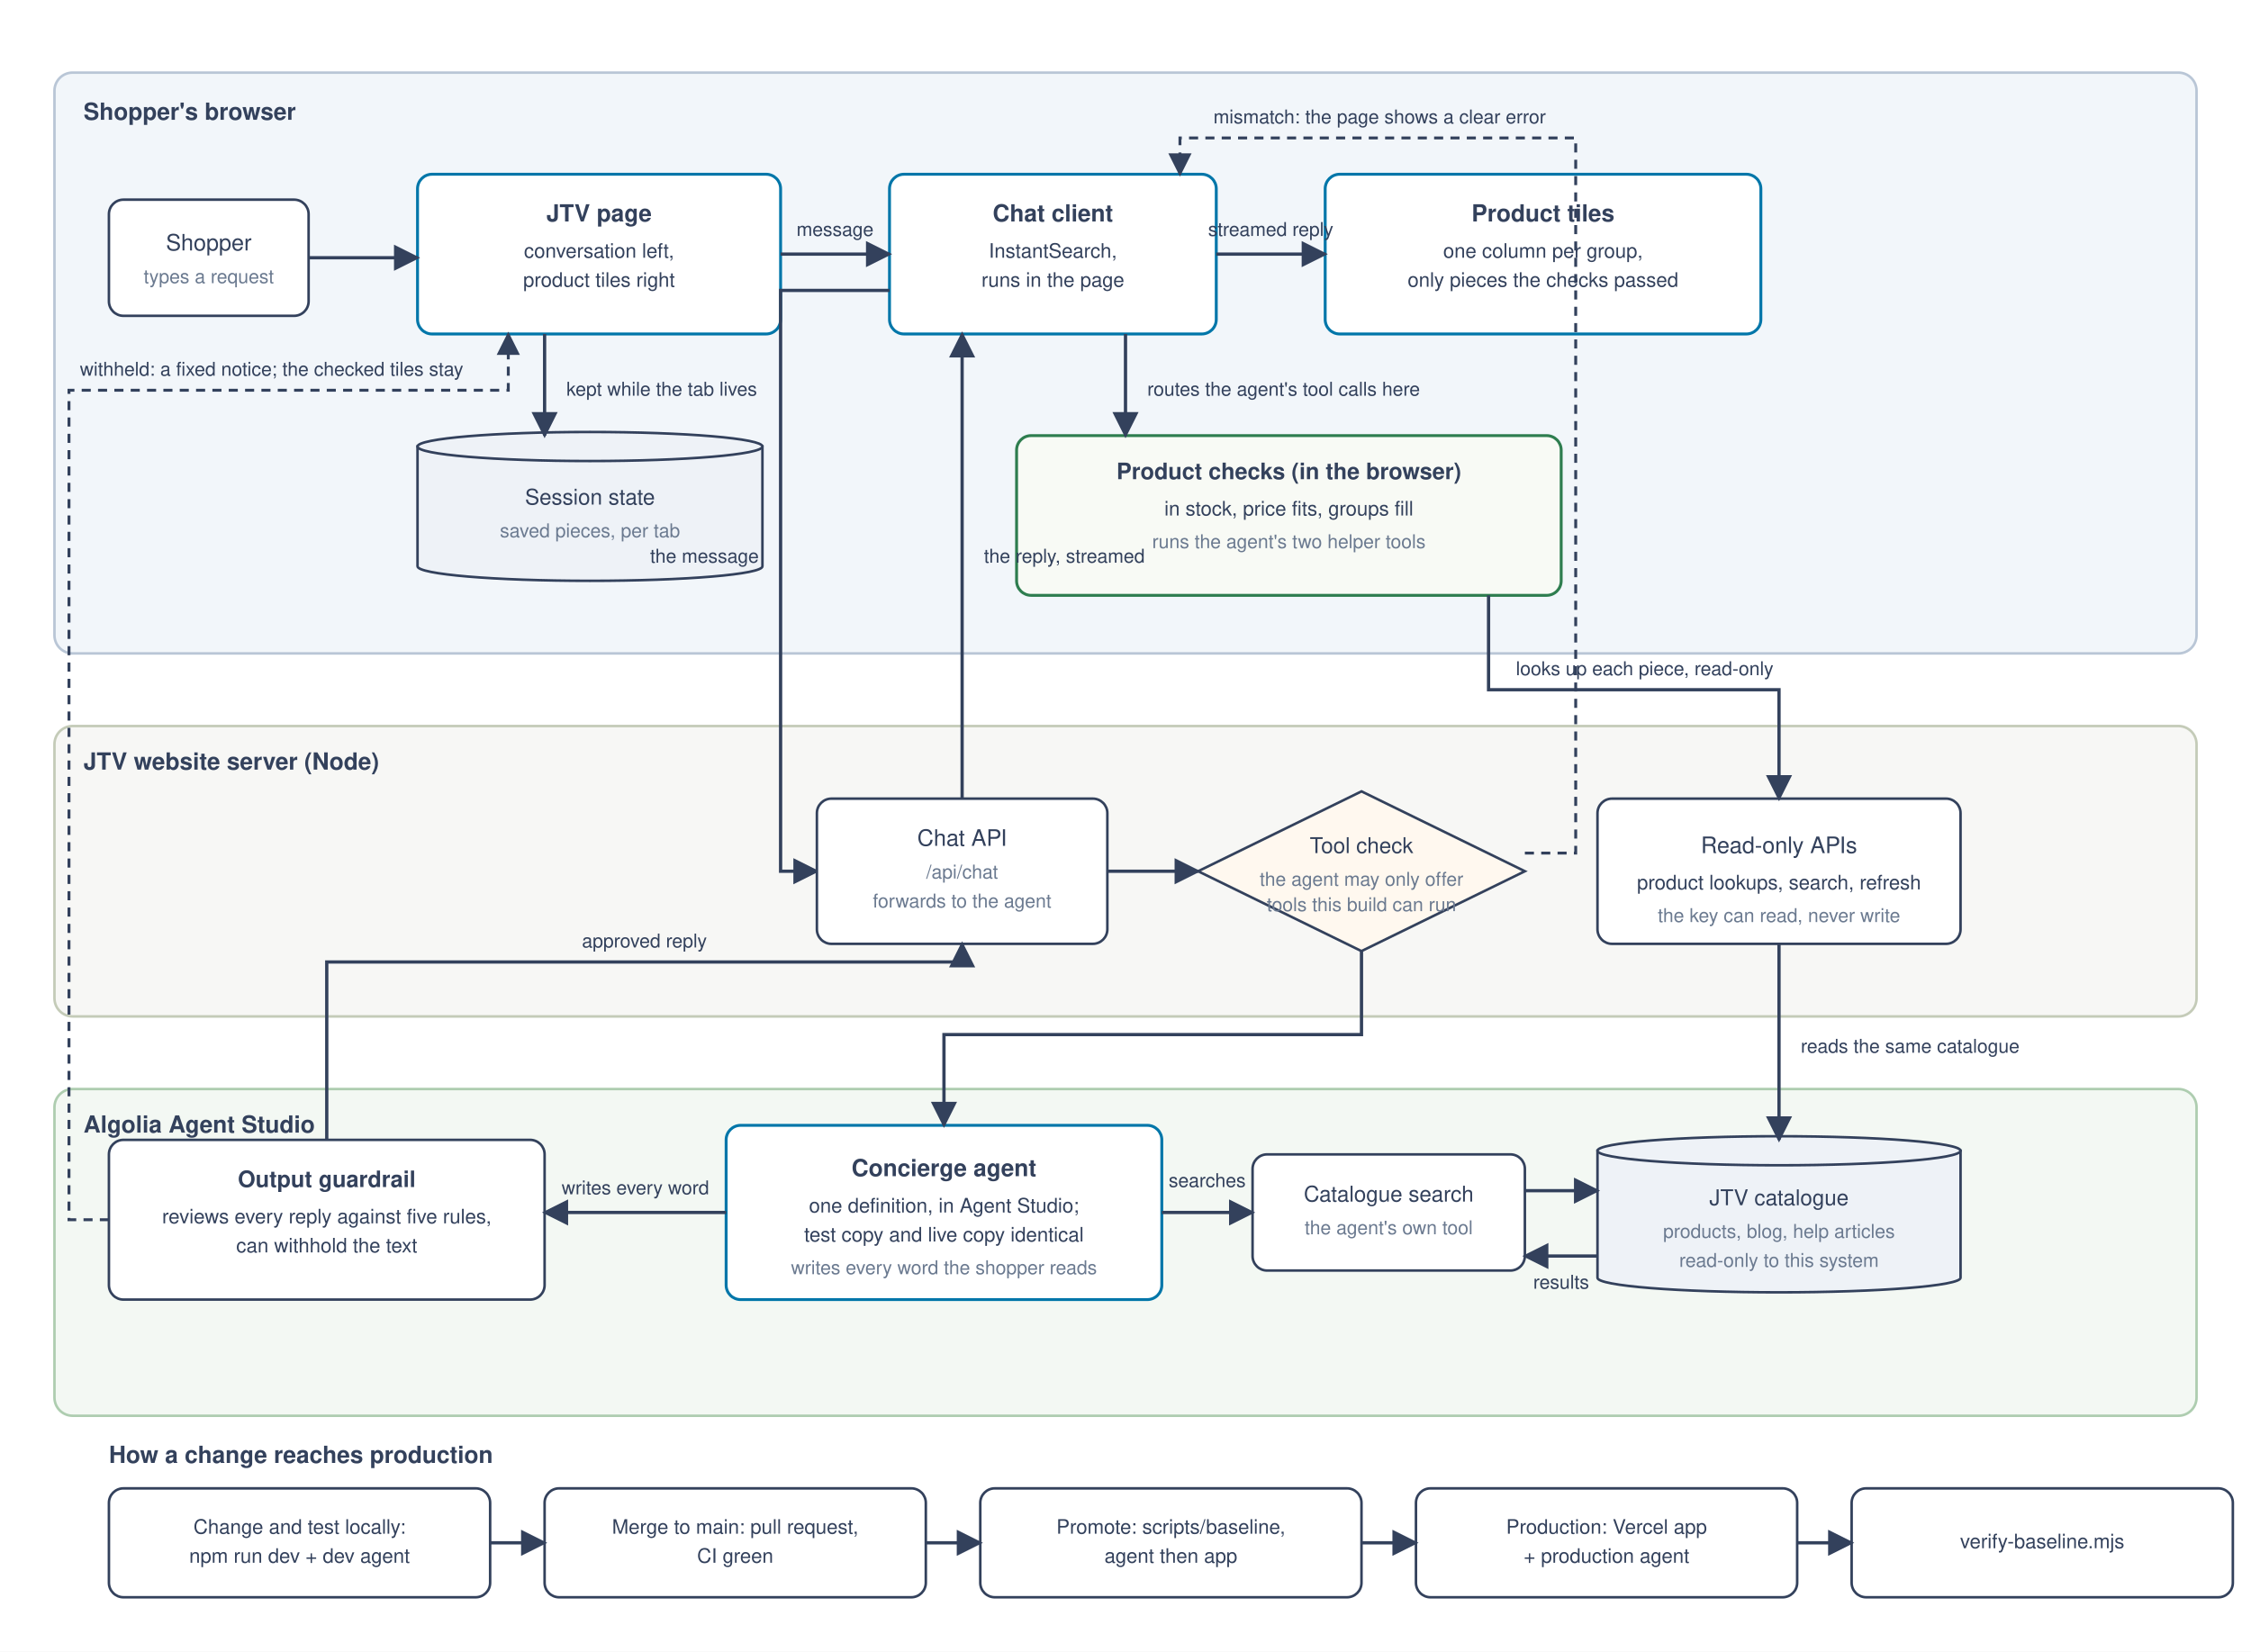
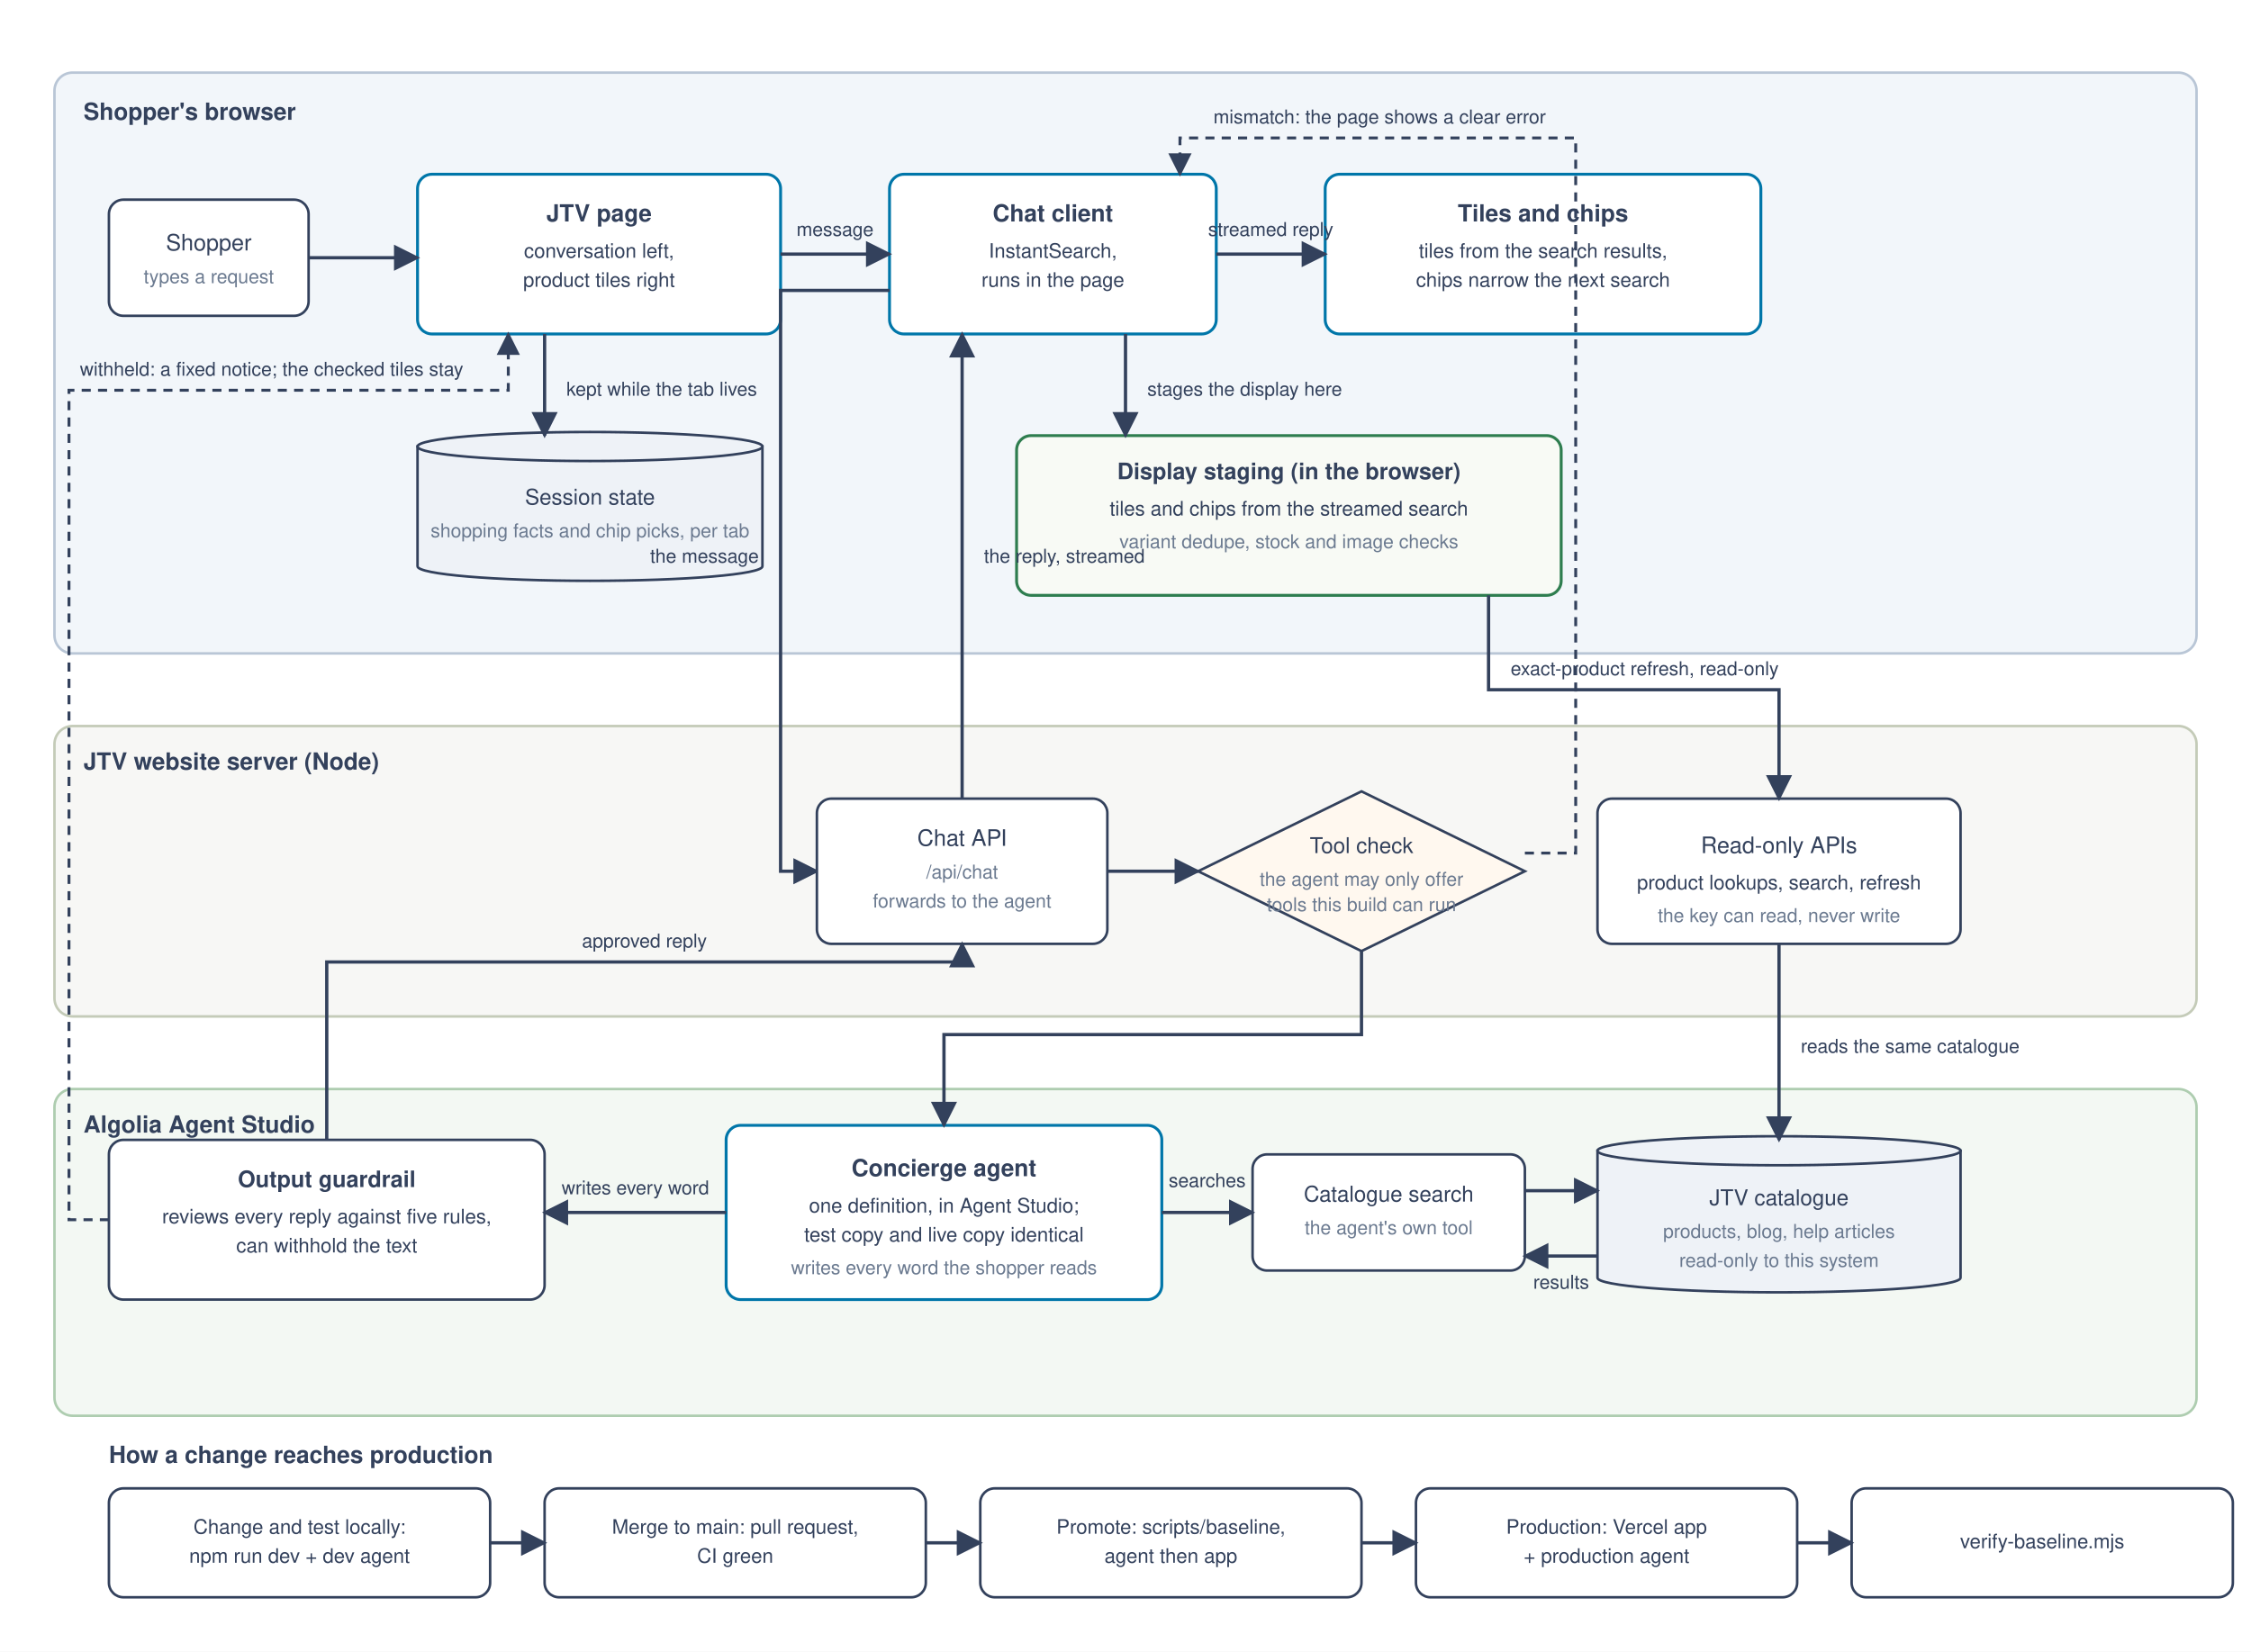
<svg xmlns="http://www.w3.org/2000/svg" width="1240" height="910" viewBox="0 0 1240 910" font-family="Helvetica, Arial, sans-serif">
  <defs>
    <marker id="ah" viewBox="0 0 10 10" refX="9" refY="5" markerWidth="8" markerHeight="8" orient="auto-start-reverse">
      <path d="M0,0 L10,5 L0,10 z" fill="#33415c" />
    </marker>
  </defs>
  <rect width="1240" height="910" fill="#ffffff" />
  <rect x="30" y="40" width="1180" height="320" rx="10" fill="#f2f6fa" stroke="#b9c6d6" stroke-width="1.4" />
  <text x="46" y="66" font-size="13" font-weight="700" fill="#33415c">Shopper's browser</text>
  <rect x="30" y="400" width="1180" height="160" rx="10" fill="#f7f7f5" stroke="#c4cbb8" stroke-width="1.4" />
  <text x="46" y="424" font-size="13" font-weight="700" fill="#33415c">JTV website server (Node)</text>
  <rect x="30" y="600" width="1180" height="180" rx="10" fill="#f3f8f3" stroke="#aecdb0" stroke-width="1.4" />
  <text x="46" y="624" font-size="13" font-weight="700" fill="#33415c">Algolia Agent Studio</text>
  <rect x="60" y="110" width="110" height="64" rx="8" fill="#ffffff" stroke="#33415c" stroke-width="1.4" />
  <text x="115" y="138" font-size="12.5" fill="#33415c" text-anchor="middle">Shopper</text>
  <text x="115" y="156" font-size="10.5" fill="#6b7a90" text-anchor="middle">types a request</text>
  <rect x="230" y="96" width="200" height="88" rx="8" fill="#ffffff" stroke="#0076a9" stroke-width="1.6" />
  <text x="330" y="122" font-size="13" font-weight="700" fill="#33415c" text-anchor="middle">JTV page</text>
  <text x="330" y="142" font-size="11" fill="#33415c" text-anchor="middle">conversation left,</text>
  <text x="330" y="158" font-size="11" fill="#33415c" text-anchor="middle">product tiles right</text>
  <rect x="490" y="96" width="180" height="88" rx="8" fill="#ffffff" stroke="#0076a9" stroke-width="1.6" />
  <text x="580" y="122" font-size="13" font-weight="700" fill="#33415c" text-anchor="middle">Chat client</text>
  <text x="580" y="142" font-size="11" fill="#33415c" text-anchor="middle">InstantSearch,</text>
  <text x="580" y="158" font-size="11" fill="#33415c" text-anchor="middle">runs in the page</text>
  <rect x="730" y="96" width="240" height="88" rx="8" fill="#ffffff" stroke="#0076a9" stroke-width="1.6" />
-   <text x="850" y="122" font-size="13" font-weight="700" fill="#33415c" text-anchor="middle">Product tiles</text>
-   <text x="850" y="142" font-size="11" fill="#33415c" text-anchor="middle">one column per group,</text>
-   <text x="850" y="158" font-size="11" fill="#33415c" text-anchor="middle">only pieces the checks passed</text>
+   <text x="850" y="122" font-size="13" font-weight="700" fill="#33415c" text-anchor="middle">Tiles and chips</text>
+   <text x="850" y="142" font-size="11" fill="#33415c" text-anchor="middle">tiles from the search results,</text>
+   <text x="850" y="158" font-size="11" fill="#33415c" text-anchor="middle">chips narrow the next search</text>
  <path d="M 230 246 h 190 v 66 a 95 8 0 0 1 -190 0 z" fill="#eef2f7" stroke="#33415c" stroke-width="1.4" />
  <ellipse cx="325" cy="246" rx="95" ry="8" fill="#eef2f7" stroke="#33415c" stroke-width="1.4" />
  <text x="325" y="278" font-size="12" fill="#33415c" text-anchor="middle">Session state</text>
-   <text x="325" y="296" font-size="10.5" fill="#6b7a90" text-anchor="middle">saved pieces, per tab</text>
+   <text x="325" y="296" font-size="10.5" fill="#6b7a90" text-anchor="middle">shopping facts and chip picks, per tab</text>
  <rect x="560" y="240" width="300" height="88" rx="8" fill="#f8faf5" stroke="#2e7d4f" stroke-width="1.6" />
-   <text x="710" y="264" font-size="12.5" font-weight="700" fill="#33415c" text-anchor="middle">Product checks (in the browser)</text>
-   <text x="710" y="284" font-size="11" fill="#33415c" text-anchor="middle">in stock, price fits, groups fill</text>
-   <text x="710" y="302" font-size="10.5" fill="#6b7a90" text-anchor="middle">runs the agent's two helper tools</text>
+   <text x="710" y="264" font-size="12.5" font-weight="700" fill="#33415c" text-anchor="middle">Display staging (in the browser)</text>
+   <text x="710" y="284" font-size="11" fill="#33415c" text-anchor="middle">tiles and chips from the streamed search</text>
+   <text x="710" y="302" font-size="10.5" fill="#6b7a90" text-anchor="middle">variant dedupe, stock and image checks</text>
  <polyline points="170,142 230,142" fill="none" stroke="#33415c" stroke-width="1.8" marker-end="url(#ah)" />
  <polyline points="430,140 490,140" fill="none" stroke="#33415c" stroke-width="1.8" marker-end="url(#ah)" />
  <text x="460" y="130" font-size="10.5" fill="#33415c" text-anchor="middle">message</text>
  <polyline points="670,140 730,140" fill="none" stroke="#33415c" stroke-width="1.8" marker-end="url(#ah)" />
  <text x="700" y="130" font-size="10.5" fill="#33415c" text-anchor="middle">streamed reply</text>
  <polyline points="300,184 300,240" fill="none" stroke="#33415c" stroke-width="1.8" marker-end="url(#ah)" />
  <text x="312" y="218" font-size="10.5" fill="#33415c" text-anchor="start">kept while the tab lives</text>
  <polyline points="620,184 620,240" fill="none" stroke="#33415c" stroke-width="1.8" marker-end="url(#ah)" />
-   <text x="632" y="218" font-size="10.5" fill="#33415c" text-anchor="start">routes the agent's tool calls here</text>
+   <text x="632" y="218" font-size="10.5" fill="#33415c" text-anchor="start">stages the display here</text>
  <polyline points="490,160 430,160 430,480 450,480" fill="none" stroke="#33415c" stroke-width="1.8" marker-end="url(#ah)" />
  <text x="418" y="310" font-size="10.5" fill="#33415c" text-anchor="end">the message</text>
  <polyline points="530,440 530,184" fill="none" stroke="#33415c" stroke-width="1.8" marker-end="url(#ah)" />
  <text x="542" y="310" font-size="10.5" fill="#33415c" text-anchor="start">the reply, streamed</text>
  <rect x="450" y="440" width="160" height="80" rx="8" fill="#ffffff" stroke="#33415c" stroke-width="1.4" />
  <text x="530" y="466" font-size="12.5" fill="#33415c" text-anchor="middle">Chat API</text>
  <text x="530" y="484" font-size="10.5" fill="#6b7a90" text-anchor="middle">/api/chat</text>
  <text x="530" y="500" font-size="10.5" fill="#6b7a90" text-anchor="middle">forwards to the agent</text>
  <polygon points="660,480 750,436 840,480 750,524" fill="#fff8ef" stroke="#33415c" stroke-width="1.4" />
  <text x="750" y="470" font-size="12" fill="#33415c" text-anchor="middle">Tool check</text>
  <text x="750" y="488" font-size="10.5" fill="#6b7a90" text-anchor="middle">the agent may only offer</text>
  <text x="750" y="502" font-size="10.5" fill="#6b7a90" text-anchor="middle">tools this build can run</text>
  <rect x="880" y="440" width="200" height="80" rx="8" fill="#ffffff" stroke="#33415c" stroke-width="1.4" />
  <text x="980" y="470" font-size="12.5" fill="#33415c" text-anchor="middle">Read-only APIs</text>
  <text x="980" y="490" font-size="11" fill="#33415c" text-anchor="middle">product lookups, search, refresh</text>
  <text x="980" y="508" font-size="10.5" fill="#6b7a90" text-anchor="middle">the key can read, never write</text>
  <polyline points="610,480 660,480" fill="none" stroke="#33415c" stroke-width="1.8" marker-end="url(#ah)" />
  <polyline points="820,328 820,380 980,380 980,440" fill="none" stroke="#33415c" stroke-width="1.8" marker-end="url(#ah)" />
-   <text x="906" y="372" font-size="10.5" fill="#33415c" text-anchor="middle">looks up each piece, read-only</text>
+   <text x="906" y="372" font-size="10.5" fill="#33415c" text-anchor="middle">exact-product refresh, read-only</text>
  <rect x="60" y="628" width="240" height="88" rx="8" fill="#ffffff" stroke="#33415c" stroke-width="1.4" />
  <text x="180" y="654" font-size="12.5" font-weight="700" fill="#33415c" text-anchor="middle">Output guardrail</text>
  <text x="180" y="674" font-size="11" fill="#33415c" text-anchor="middle">reviews every reply against five rules,</text>
  <text x="180" y="690" font-size="11" fill="#33415c" text-anchor="middle">can withhold the text</text>
  <rect x="400" y="620" width="240" height="96" rx="8" fill="#ffffff" stroke="#0076a9" stroke-width="1.6" />
  <text x="520" y="648" font-size="13" font-weight="700" fill="#33415c" text-anchor="middle">Concierge agent</text>
  <text x="520" y="668" font-size="11" fill="#33415c" text-anchor="middle">one definition, in Agent Studio;</text>
  <text x="520" y="684" font-size="11" fill="#33415c" text-anchor="middle">test copy and live copy identical</text>
  <text x="520" y="702" font-size="10.5" fill="#6b7a90" text-anchor="middle">writes every word the shopper reads</text>
  <rect x="690" y="636" width="150" height="64" rx="8" fill="#ffffff" stroke="#33415c" stroke-width="1.4" />
  <text x="765" y="662" font-size="12" fill="#33415c" text-anchor="middle">Catalogue search</text>
  <text x="765" y="680" font-size="10.5" fill="#6b7a90" text-anchor="middle">the agent's own tool</text>
  <path d="M 880 634 h 200 v 70 a 100 8 0 0 1 -200 0 z" fill="#eef2f7" stroke="#33415c" stroke-width="1.4" />
  <ellipse cx="980" cy="634" rx="100" ry="8" fill="#eef2f7" stroke="#33415c" stroke-width="1.4" />
  <text x="980" y="664" font-size="12" fill="#33415c" text-anchor="middle">JTV catalogue</text>
  <text x="980" y="682" font-size="10.5" fill="#6b7a90" text-anchor="middle">products, blog, help articles</text>
  <text x="980" y="698" font-size="10.5" fill="#6b7a90" text-anchor="middle">read-only to this system</text>
  <polyline points="400,668 300,668" fill="none" stroke="#33415c" stroke-width="1.8" marker-end="url(#ah)" />
  <text x="350" y="658" font-size="10.5" fill="#33415c" text-anchor="middle">writes every word</text>
  <polyline points="640,668 690,668" fill="none" stroke="#33415c" stroke-width="1.8" marker-end="url(#ah)" />
  <text x="665" y="654" font-size="10.5" fill="#33415c" text-anchor="middle">searches</text>
  <polyline points="840,656 880,656" fill="none" stroke="#33415c" stroke-width="1.8" marker-end="url(#ah)" />
  <polyline points="880,692 840,692" fill="none" stroke="#33415c" stroke-width="1.8" marker-end="url(#ah)" />
  <text x="860" y="710" font-size="10.5" fill="#33415c" text-anchor="middle">results</text>
  <polyline points="980,520 980,628" fill="none" stroke="#33415c" stroke-width="1.8" marker-end="url(#ah)" />
  <text x="992" y="580" font-size="10.5" fill="#33415c" text-anchor="start">reads the same catalogue</text>
  <polyline points="750,524 750,570 520,570 520,620" fill="none" stroke="#33415c" stroke-width="1.8" marker-end="url(#ah)" />
  <polyline points="180,628 180,530 530,530 530,520" fill="none" stroke="#33415c" stroke-width="1.8" marker-end="url(#ah)" />
  <text x="355" y="522" font-size="10.5" fill="#33415c" text-anchor="middle">approved reply</text>
  <polyline points="840,470 868,470 868,76 650,76 650,96" fill="none" stroke="#33415c" stroke-width="1.6" stroke-dasharray="5 4" marker-end="url(#ah)" />
  <text x="760" y="68" font-size="10.5" fill="#33415c" text-anchor="middle">mismatch: the page shows a clear error</text>
  <polyline points="60,672 38,672 38,215 280,215 280,184" fill="none" stroke="#33415c" stroke-width="1.6" stroke-dasharray="5 4" marker-end="url(#ah)" />
  <text x="44" y="207" font-size="10.5" fill="#33415c" text-anchor="start">withheld: a fixed notice; the checked tiles stay</text>
  <text x="60" y="806" font-size="13" font-weight="700" fill="#33415c">How a change reaches production</text>
  <rect x="60" y="820" width="210" height="60" rx="8" fill="#ffffff" stroke="#33415c" stroke-width="1.4" />
  <text x="165" y="845" font-size="11" fill="#33415c" text-anchor="middle">Change and test locally:</text>
  <text x="165" y="861" font-size="11" fill="#33415c" text-anchor="middle">npm run dev + dev agent</text>
  <rect x="300" y="820" width="210" height="60" rx="8" fill="#ffffff" stroke="#33415c" stroke-width="1.4" />
  <text x="405" y="845" font-size="11" fill="#33415c" text-anchor="middle">Merge to main: pull request,</text>
  <text x="405" y="861" font-size="11" fill="#33415c" text-anchor="middle">CI green</text>
  <rect x="540" y="820" width="210" height="60" rx="8" fill="#ffffff" stroke="#33415c" stroke-width="1.4" />
  <text x="645" y="845" font-size="11" fill="#33415c" text-anchor="middle">Promote: scripts/baseline,</text>
  <text x="645" y="861" font-size="11" fill="#33415c" text-anchor="middle">agent then app</text>
  <rect x="780" y="820" width="210" height="60" rx="8" fill="#ffffff" stroke="#33415c" stroke-width="1.4" />
  <text x="885" y="845" font-size="11" fill="#33415c" text-anchor="middle">Production: Vercel app</text>
  <text x="885" y="861" font-size="11" fill="#33415c" text-anchor="middle">+ production agent</text>
  <rect x="1020" y="820" width="210" height="60" rx="8" fill="#ffffff" stroke="#33415c" stroke-width="1.4" />
  <text x="1125" y="853" font-size="11" fill="#33415c" text-anchor="middle">verify-baseline.mjs</text>
  <polyline points="270,850 300,850" fill="none" stroke="#33415c" stroke-width="1.8" marker-end="url(#ah)" />
  <polyline points="510,850 540,850" fill="none" stroke="#33415c" stroke-width="1.8" marker-end="url(#ah)" />
  <polyline points="750,850 780,850" fill="none" stroke="#33415c" stroke-width="1.8" marker-end="url(#ah)" />
  <polyline points="990,850 1020,850" fill="none" stroke="#33415c" stroke-width="1.8" marker-end="url(#ah)" />
</svg>
